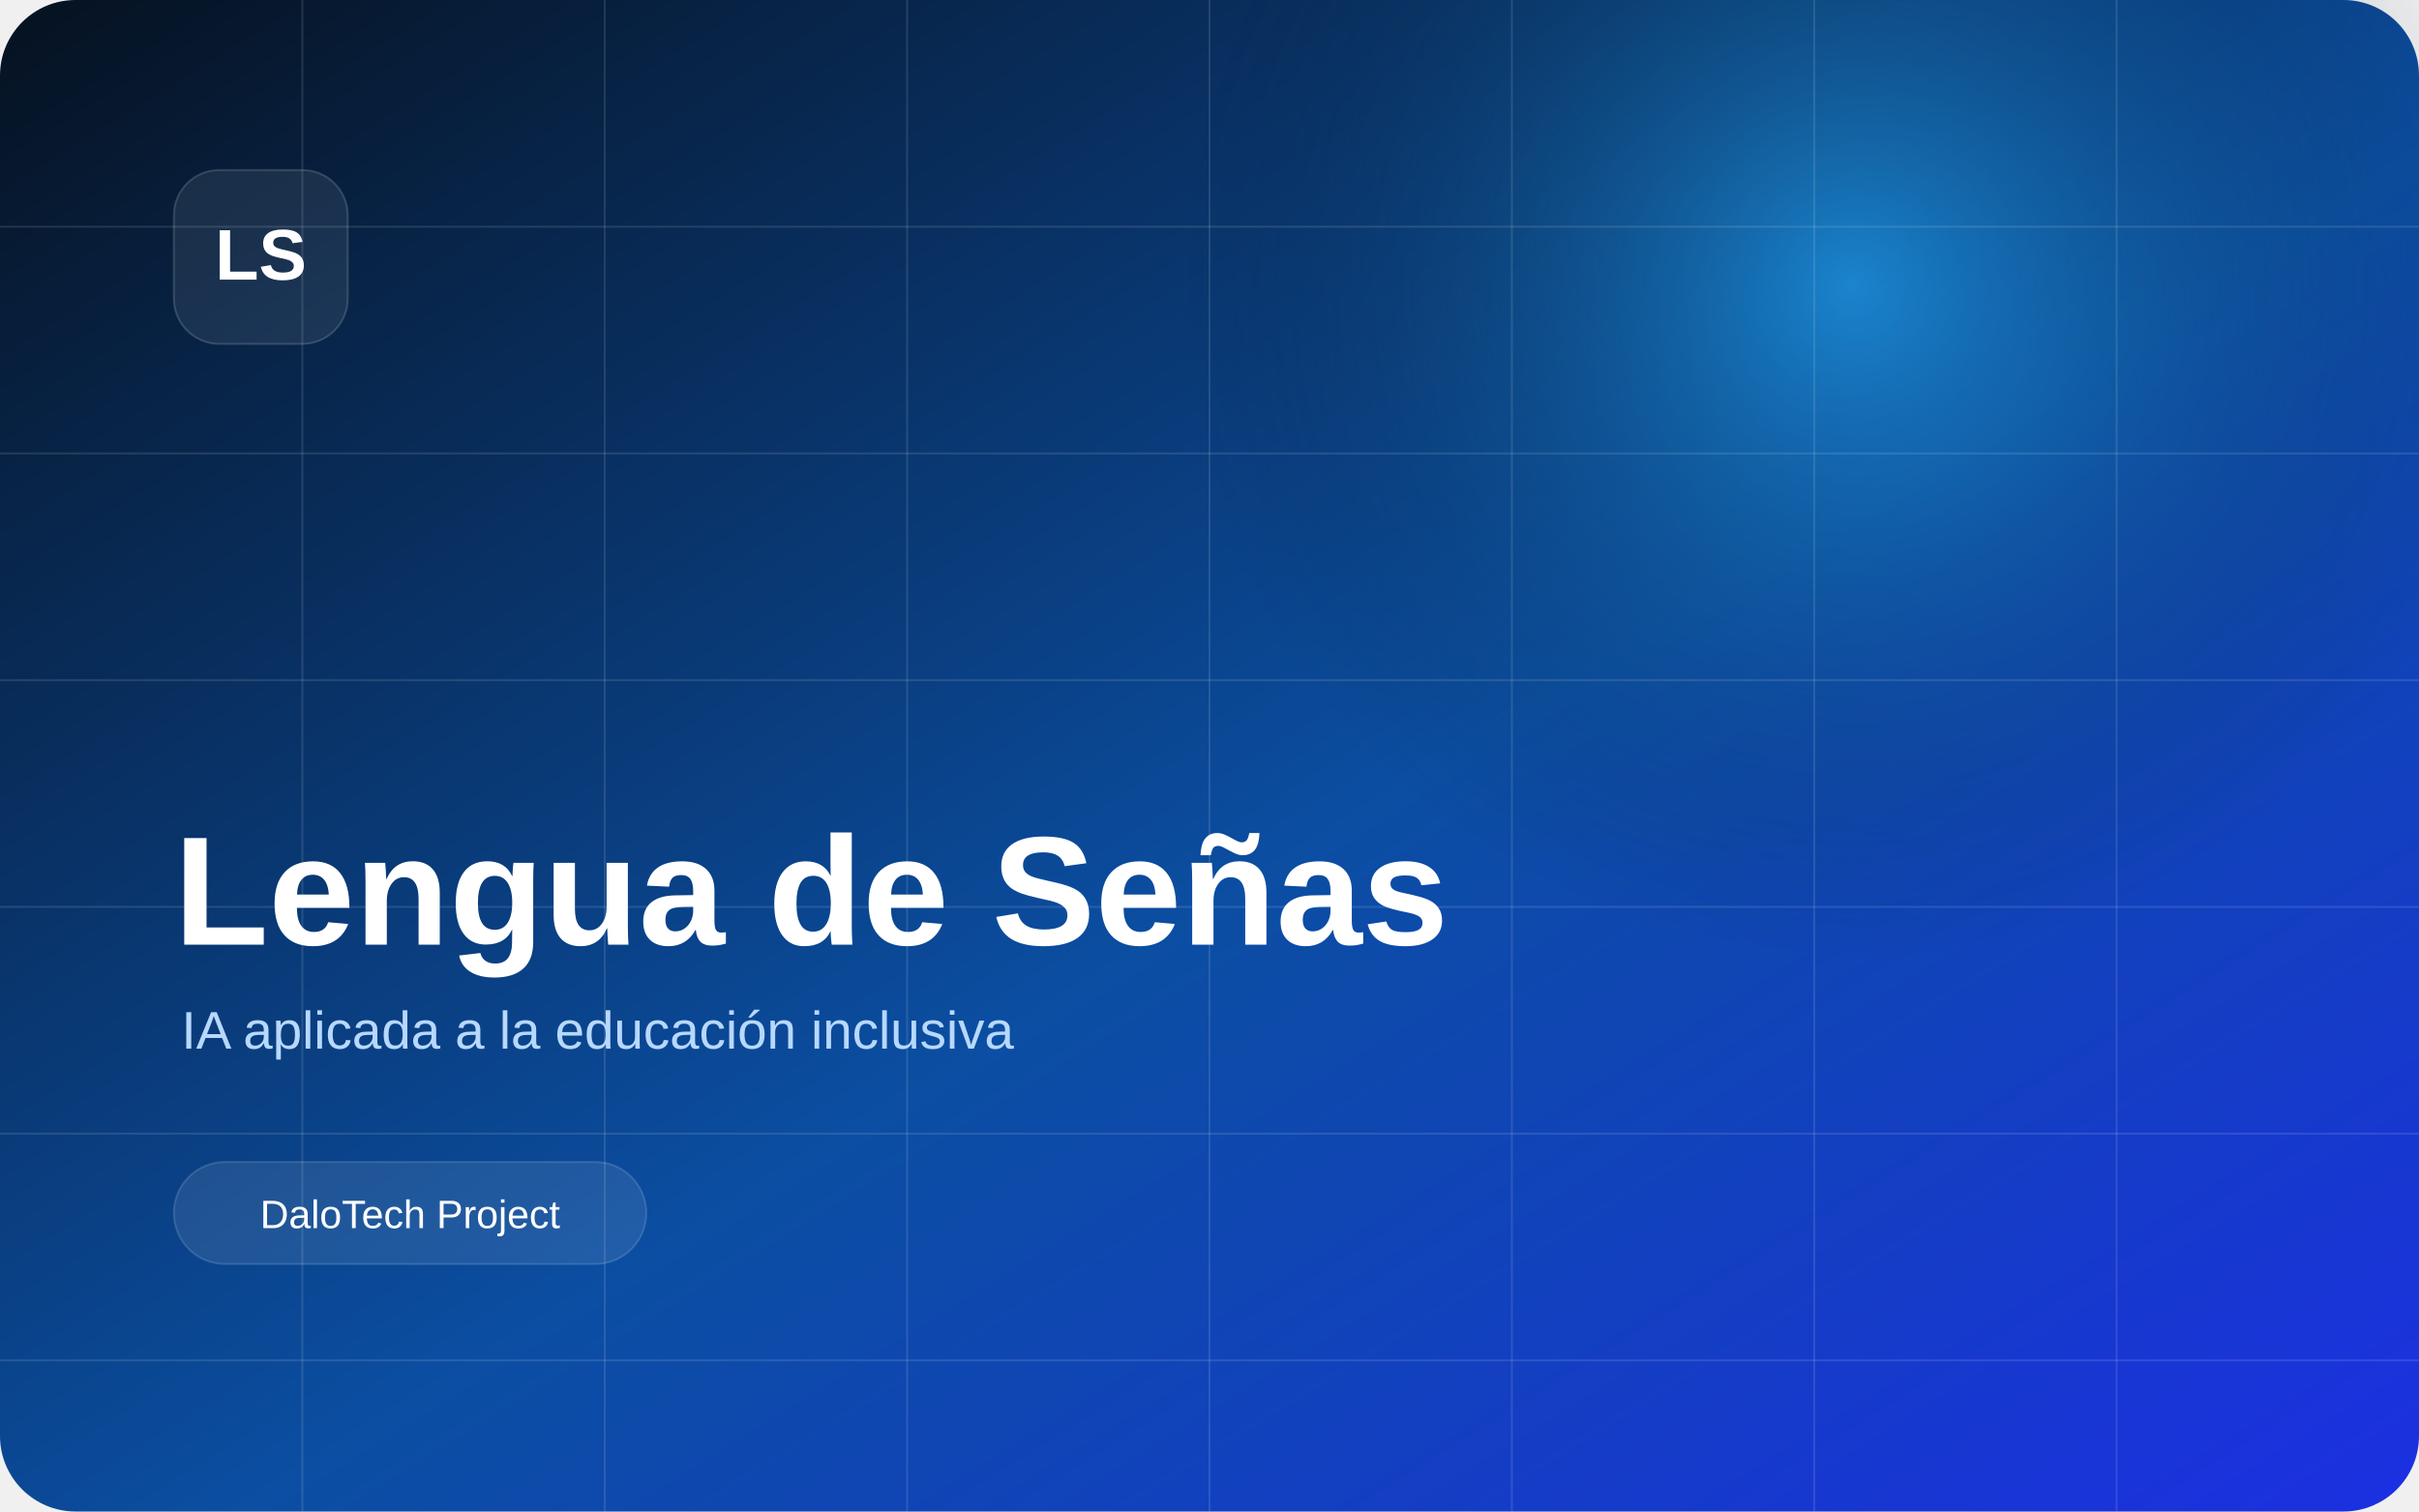
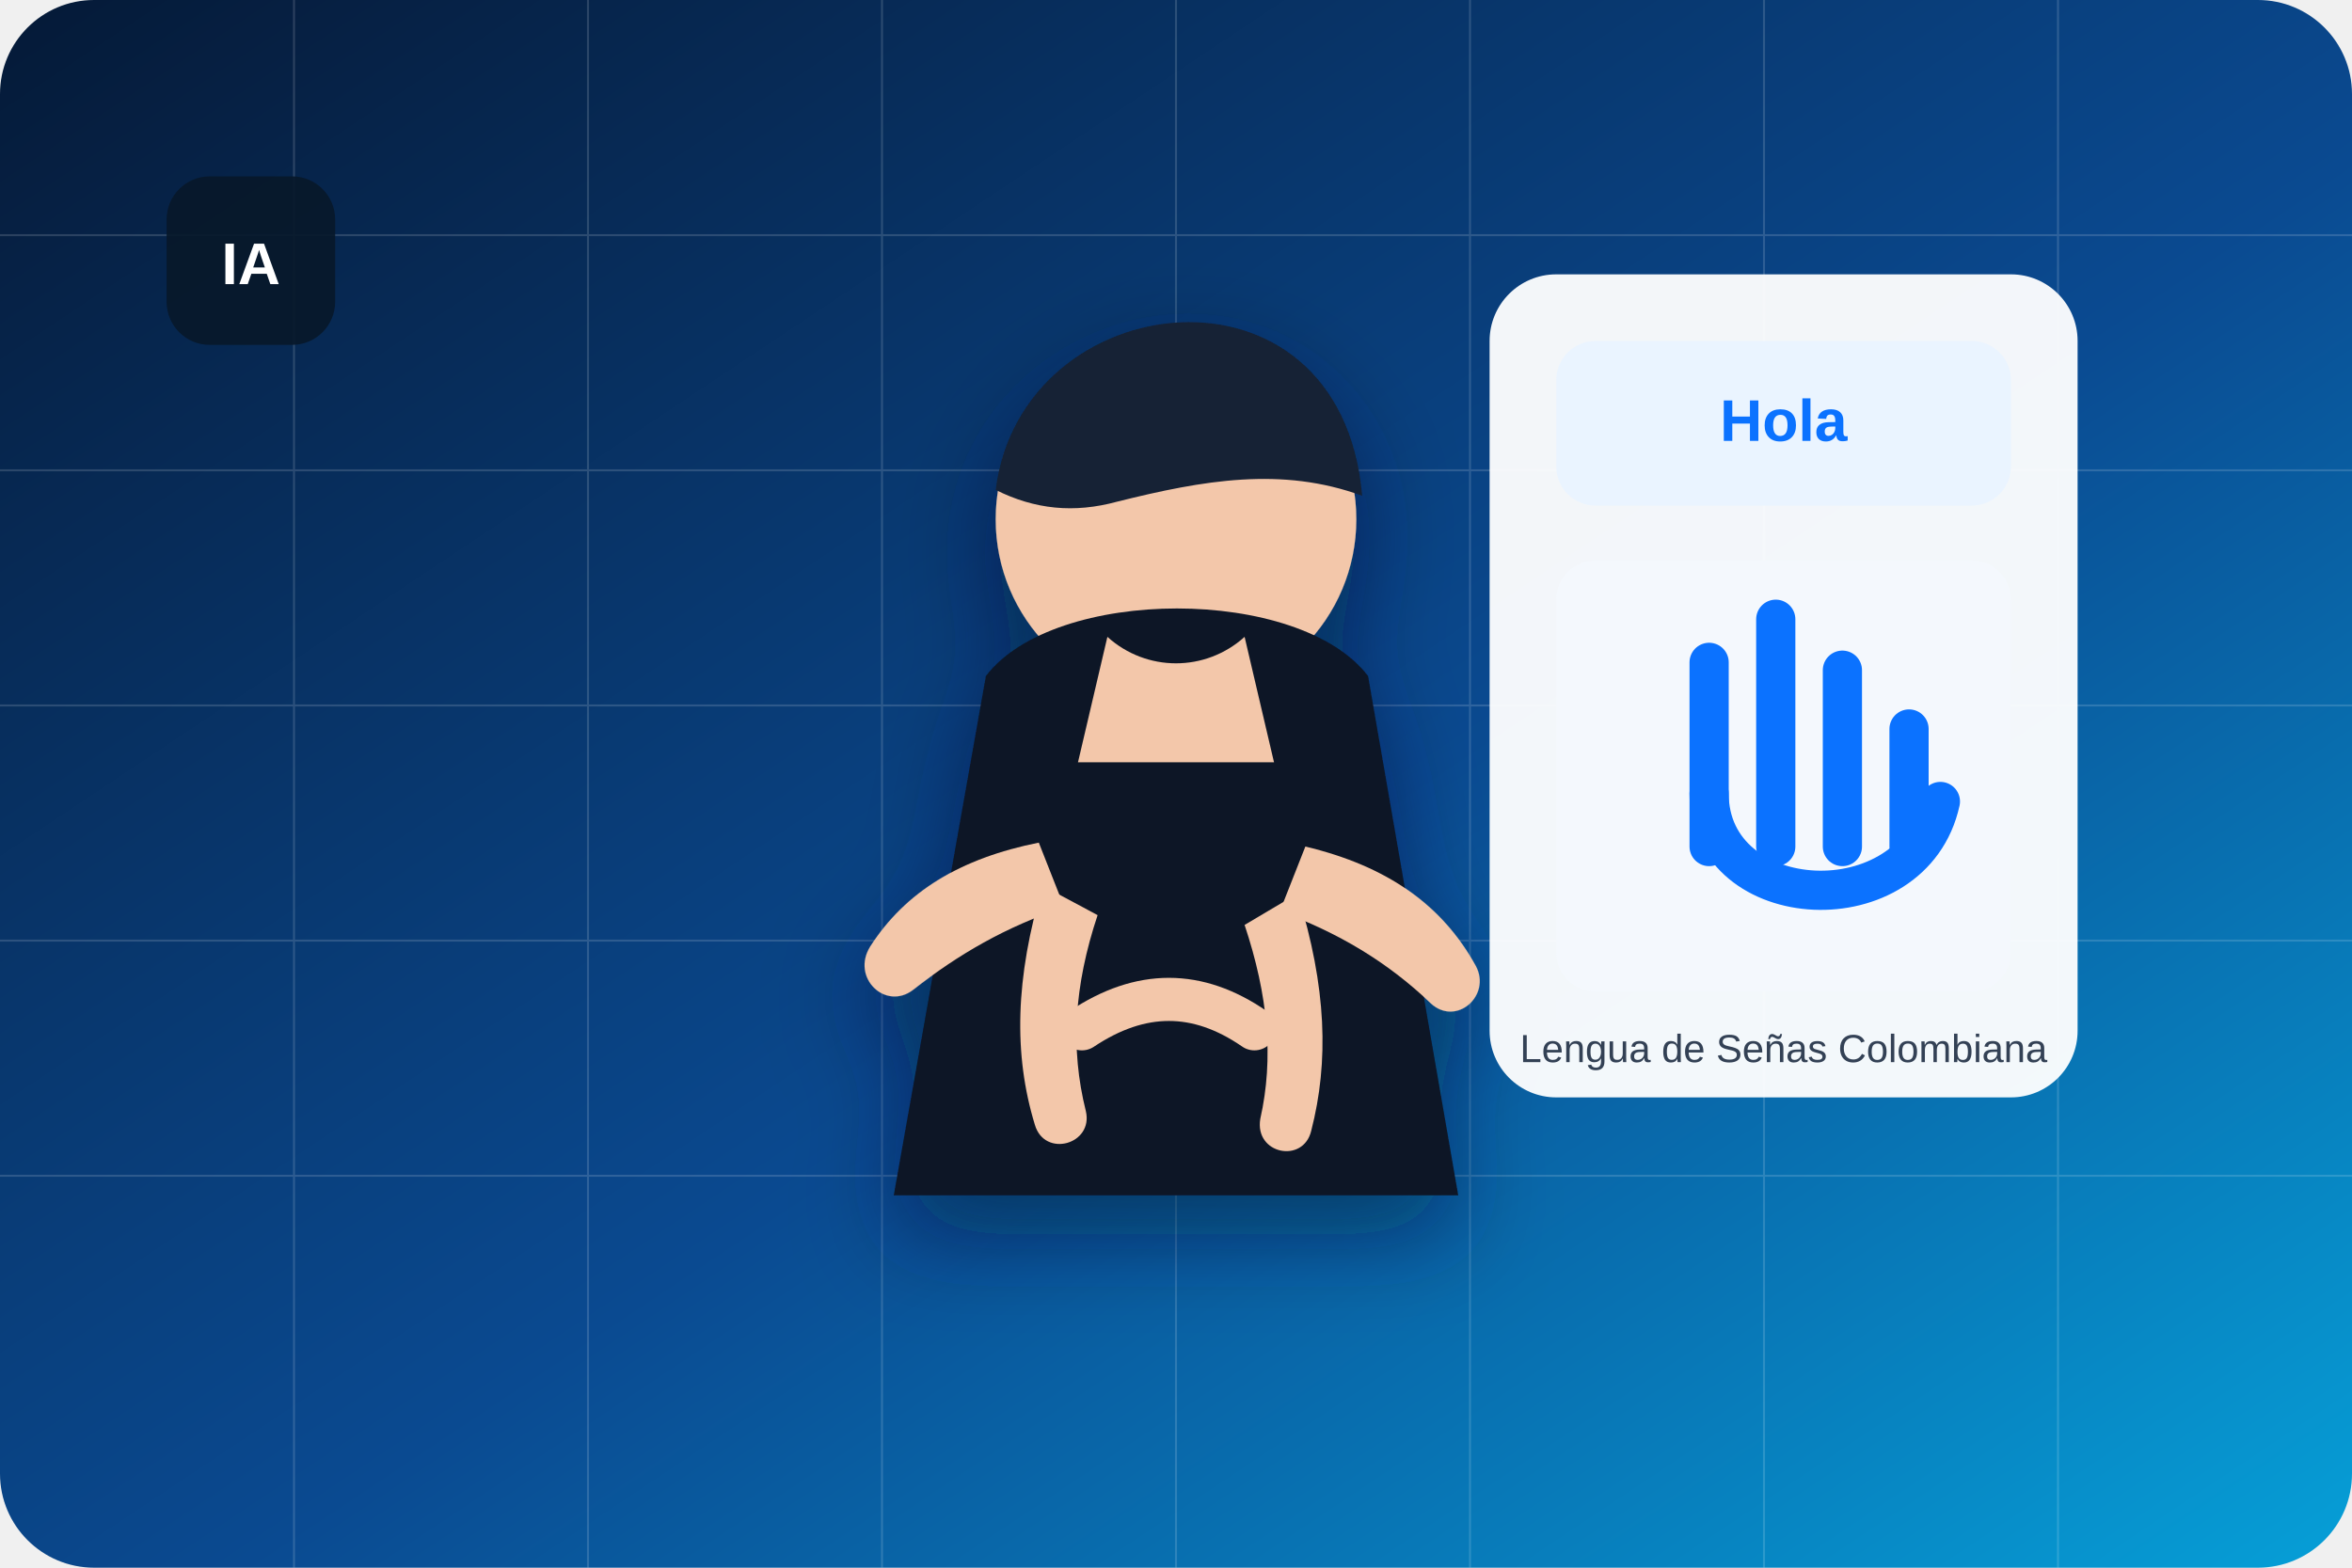
- <svg xmlns="http://www.w3.org/2000/svg" width="1280" height="800" viewBox="0 0 1280 800">
+ <svg xmlns="http://www.w3.org/2000/svg" width="1200" height="800" viewBox="0 0 1200 800">
  <defs>
-     <linearGradient id="g" x1="0" y1="0" x2="1" y2="1">
-       <stop stop-color="#06111f" />
-       <stop offset=".55" stop-color="#0b4ea2" />
-       <stop offset="1" stop-color="#1c2fe2" />
+     <linearGradient id="bg" x1="0" y1="0" x2="1" y2="1">
+       <stop stop-color="#051936" />
+       <stop offset=".55" stop-color="#0a4a91" />
+       <stop offset="1" stop-color="#06a0d8" />
    </linearGradient>
-     <radialGradient id="r">
-       <stop stop-color="#27b7ff" stop-opacity=".55" />
-       <stop offset="1" stop-color="#06111f" stop-opacity="0" />
-     </radialGradient>
+     <filter id="shadow" x="-30%" y="-30%" width="160%" height="160%">
+       <feDropShadow dx="0" dy="20" stdDeviation="24" flood-color="#00162e" flood-opacity=".5" />
+     </filter>
  </defs>
-   <rect width="1280" height="800" rx="40" fill="url(#g)" />
-   <circle cx="980" cy="150" r="360" fill="url(#r)" />
-   <g fill="none" stroke="#ffffff" stroke-opacity=".12">
-     <path d="M0 120h1280M0 240h1280M0 360h1280M0 480h1280M0 600h1280M0 720h1280" />
-     <path d="M160 0v800M320 0v800M480 0v800M640 0v800M800 0v800M960 0v800M1120 0v800" />
+   <rect width="1200" height="800" rx="48" fill="url(#bg)" />
+   <g opacity=".15" stroke="#fff">
+     <path d="M0 120h1200M0 240h1200M0 360h1200M0 480h1200M0 600h1200" />
+     <path d="M150 0v800M300 0v800M450 0v800M600 0v800M750 0v800M900 0v800M1050 0v800" />
  </g>
-   <rect x="92" y="90" width="92" height="92" rx="24" fill="#ffffff" fill-opacity=".08" stroke="#ffffff" stroke-opacity=".16" />
-   <text x="138" y="148" text-anchor="middle" fill="#ffffff" font-family="Arial" font-size="38" font-weight="700">LS</text>
-   <text x="92" y="500" fill="#ffffff" font-family="Arial" font-size="82" font-weight="800">Lengua de Señas</text>
-   <text x="96" y="555" fill="#b7d8ff" font-family="Arial" font-size="28">IA aplicada a la educación inclusiva</text>
-   <rect x="92" y="615" width="250" height="54" rx="27" fill="#ffffff" fill-opacity=".09" stroke="#ffffff" stroke-opacity=".14" />
-   <text x="217" y="650" text-anchor="middle" fill="#ffffff" font-family="Arial" font-size="21">DaloTech Project</text>
+   <rect x="85" y="90" width="86" height="86" rx="22" fill="#071729" opacity=".9" />
+   <text x="128" y="145" text-anchor="middle" fill="#fff" font-family="Arial" font-size="30" font-weight="700">IA</text>
+   <g transform="translate(380 105)" filter="url(#shadow)">
+     <circle cx="220" cy="160" r="92" fill="#f3c7aa" />
+     <path d="M128 145c13-105 176-124 187 3-41-15-81-8-125 3-22 6-42 4-62-6z" fill="#182235" />
+     <path d="M123 240c35-46 160-46 195 0l46 265H76z" fill="#101827" />
+     <path d="M185 220c20 18 50 18 70 0l15 64-100 0z" fill="#f3c7aa" />
+     <g fill="#f3c7aa">
+       <path d="M150 325c-40 8-68 25-86 53-10 16 8 33 22 22 23-18 47-32 77-42z" />
+       <path d="M286 327c42 10 70 30 87 61 8 15-10 31-23 19-22-21-47-36-77-47z" />
+       <path d="M152 347c-14 47-15 86-4 122 5 17 30 10 26-7-8-32-6-64 6-100z" />
+       <path d="M282 351c15 48 16 86 7 121-4 17-29 12-26-6 7-31 4-63-8-99z" />
+     </g>
+     <path d="M172 420c30-20 59-20 88 0" fill="none" stroke="#f3c7aa" stroke-width="22" stroke-linecap="round" />
+   </g>
+   <g transform="translate(760 140)">
+     <rect width="300" height="420" rx="34" fill="#fff" opacity=".95" />
+     <rect x="34" y="34" width="232" height="84" rx="20" fill="#eaf4ff" />
+     <text x="150" y="85" text-anchor="middle" fill="#0b72ff" font-family="Arial" font-size="30" font-weight="700">Hola</text>
+     <rect x="34" y="146" width="232" height="220" rx="20" fill="#f4f8fd" />
+     <path d="M112 292v-94M146 292v-116M180 292v-90M214 292v-60" stroke="#0b72ff" stroke-width="20" stroke-linecap="round" />
+     <path d="M112 265c0 62 104 68 118 4" fill="none" stroke="#0b72ff" stroke-width="20" stroke-linecap="round" />
+     <text x="150" y="402" text-anchor="middle" fill="#334155" font-family="Arial" font-size="20">Lengua de Señas Colombiana</text>
+   </g>
</svg>
